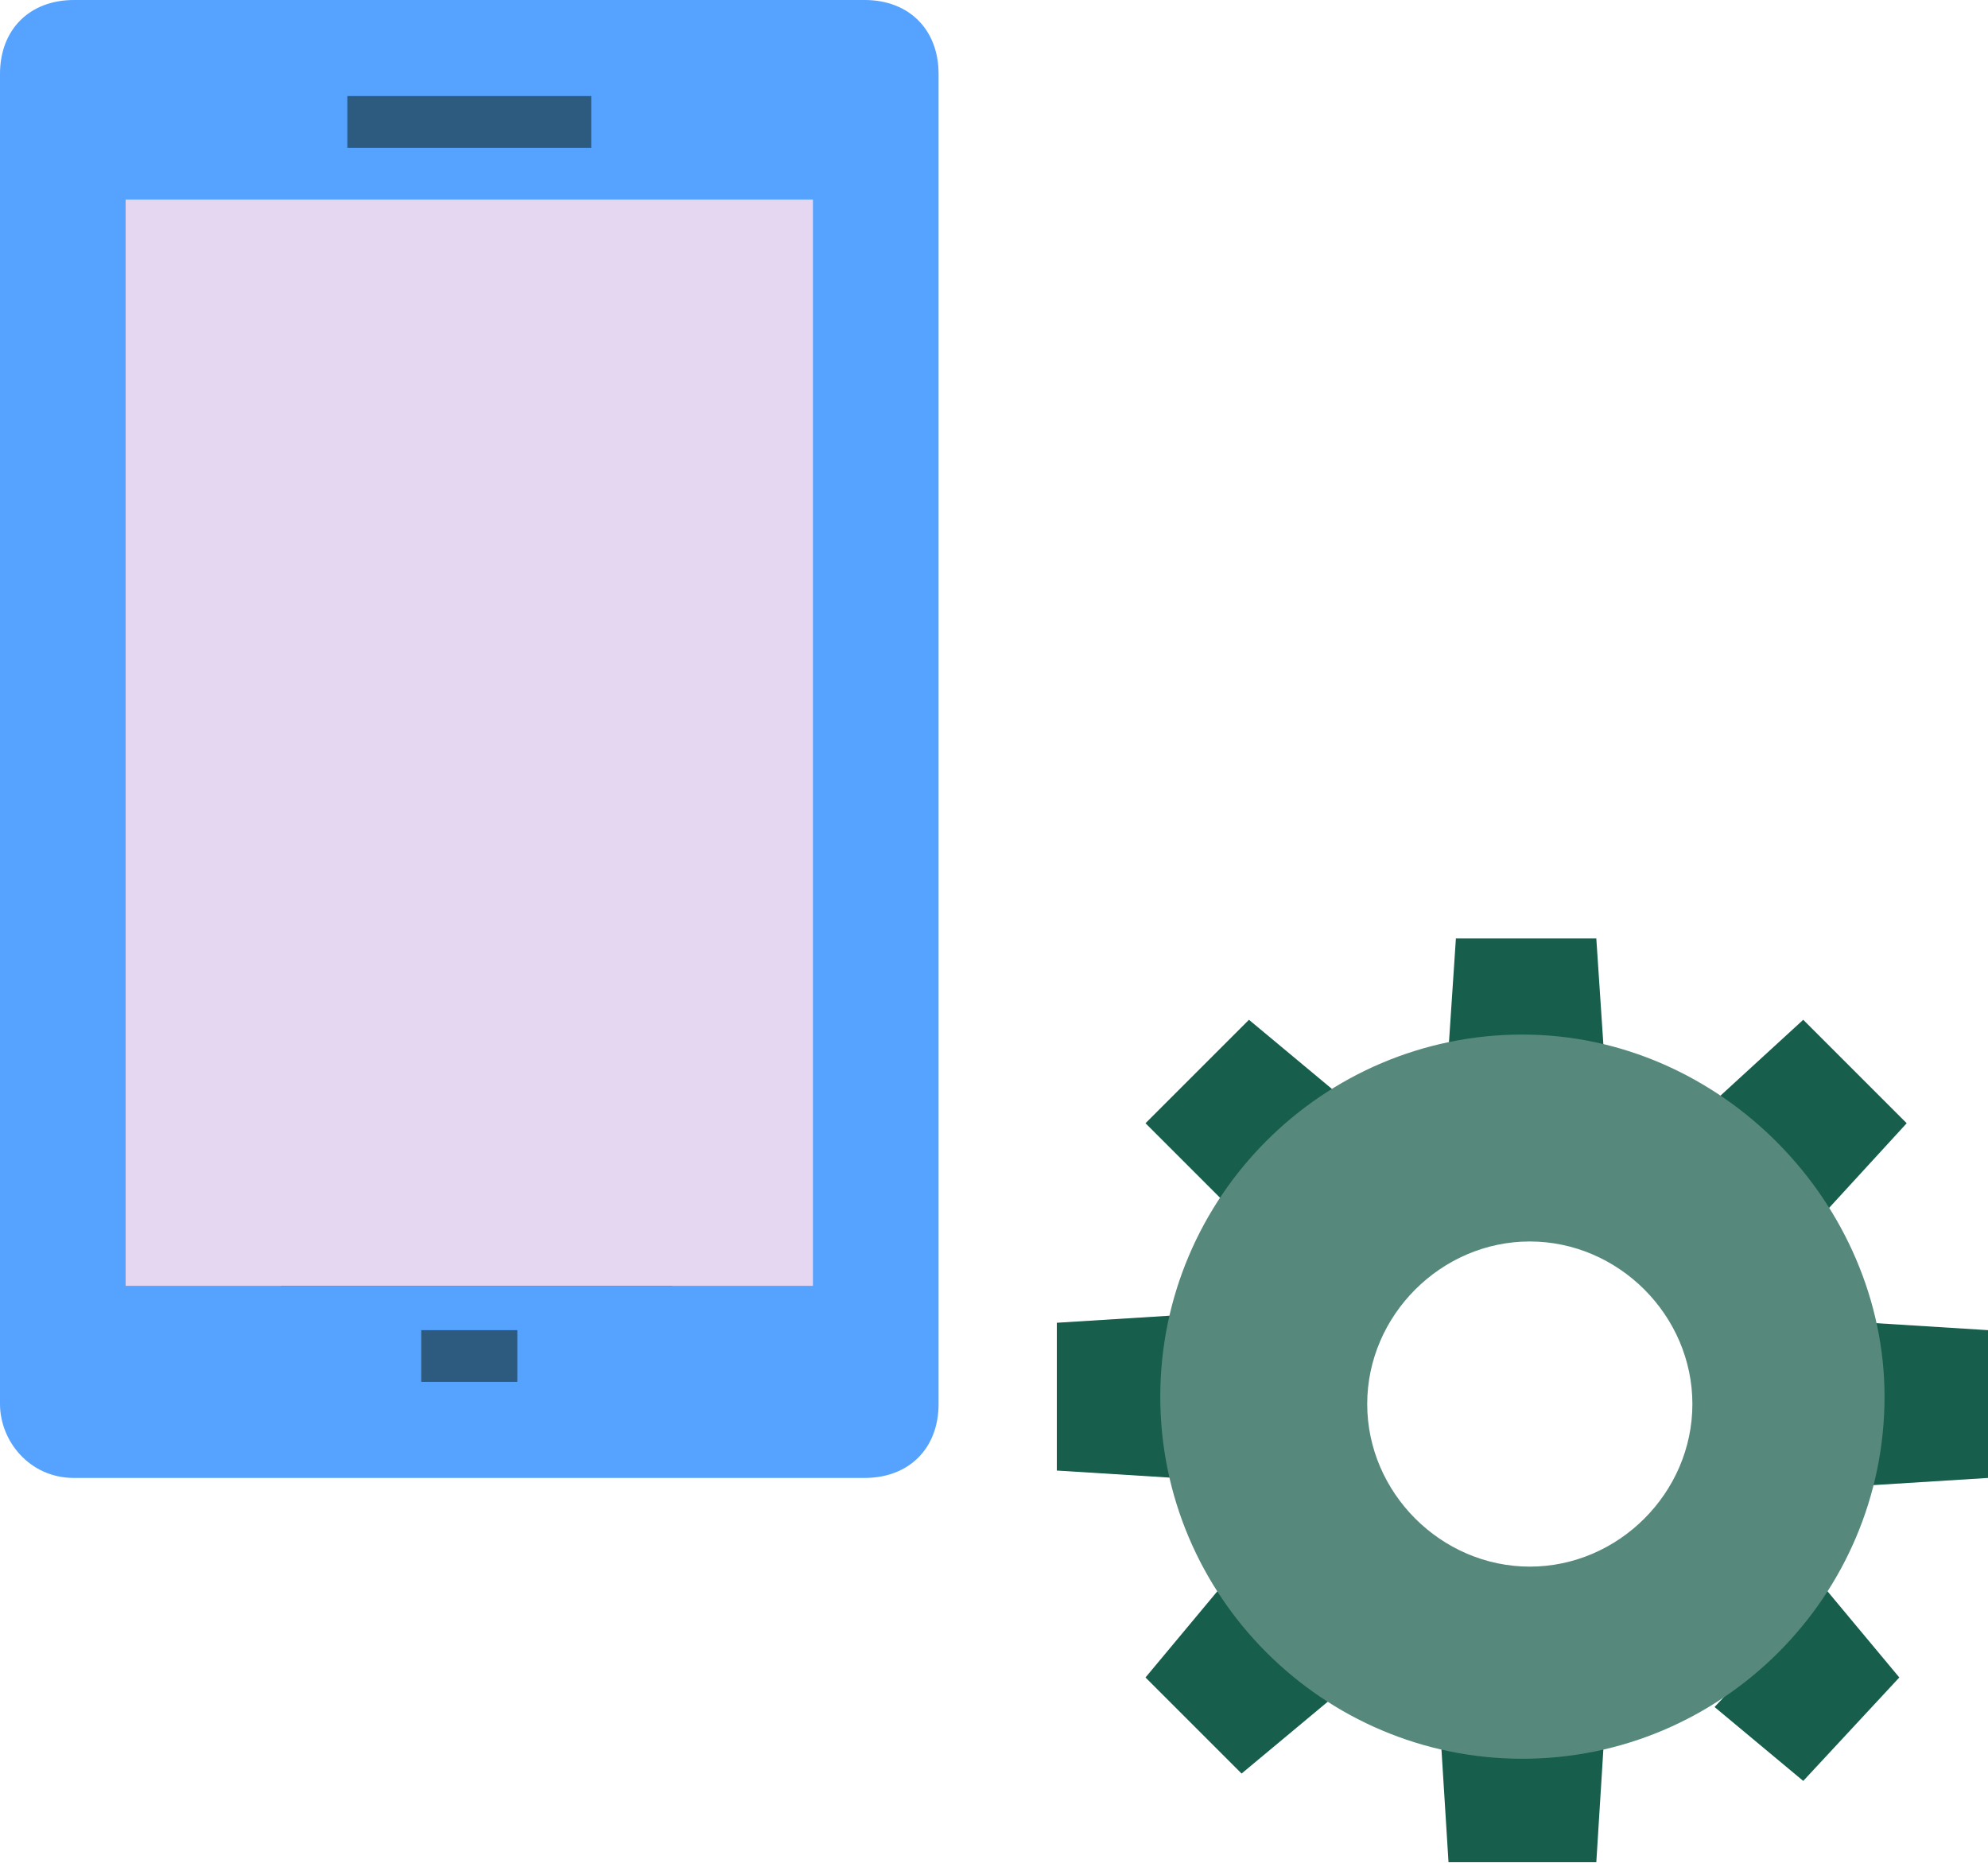
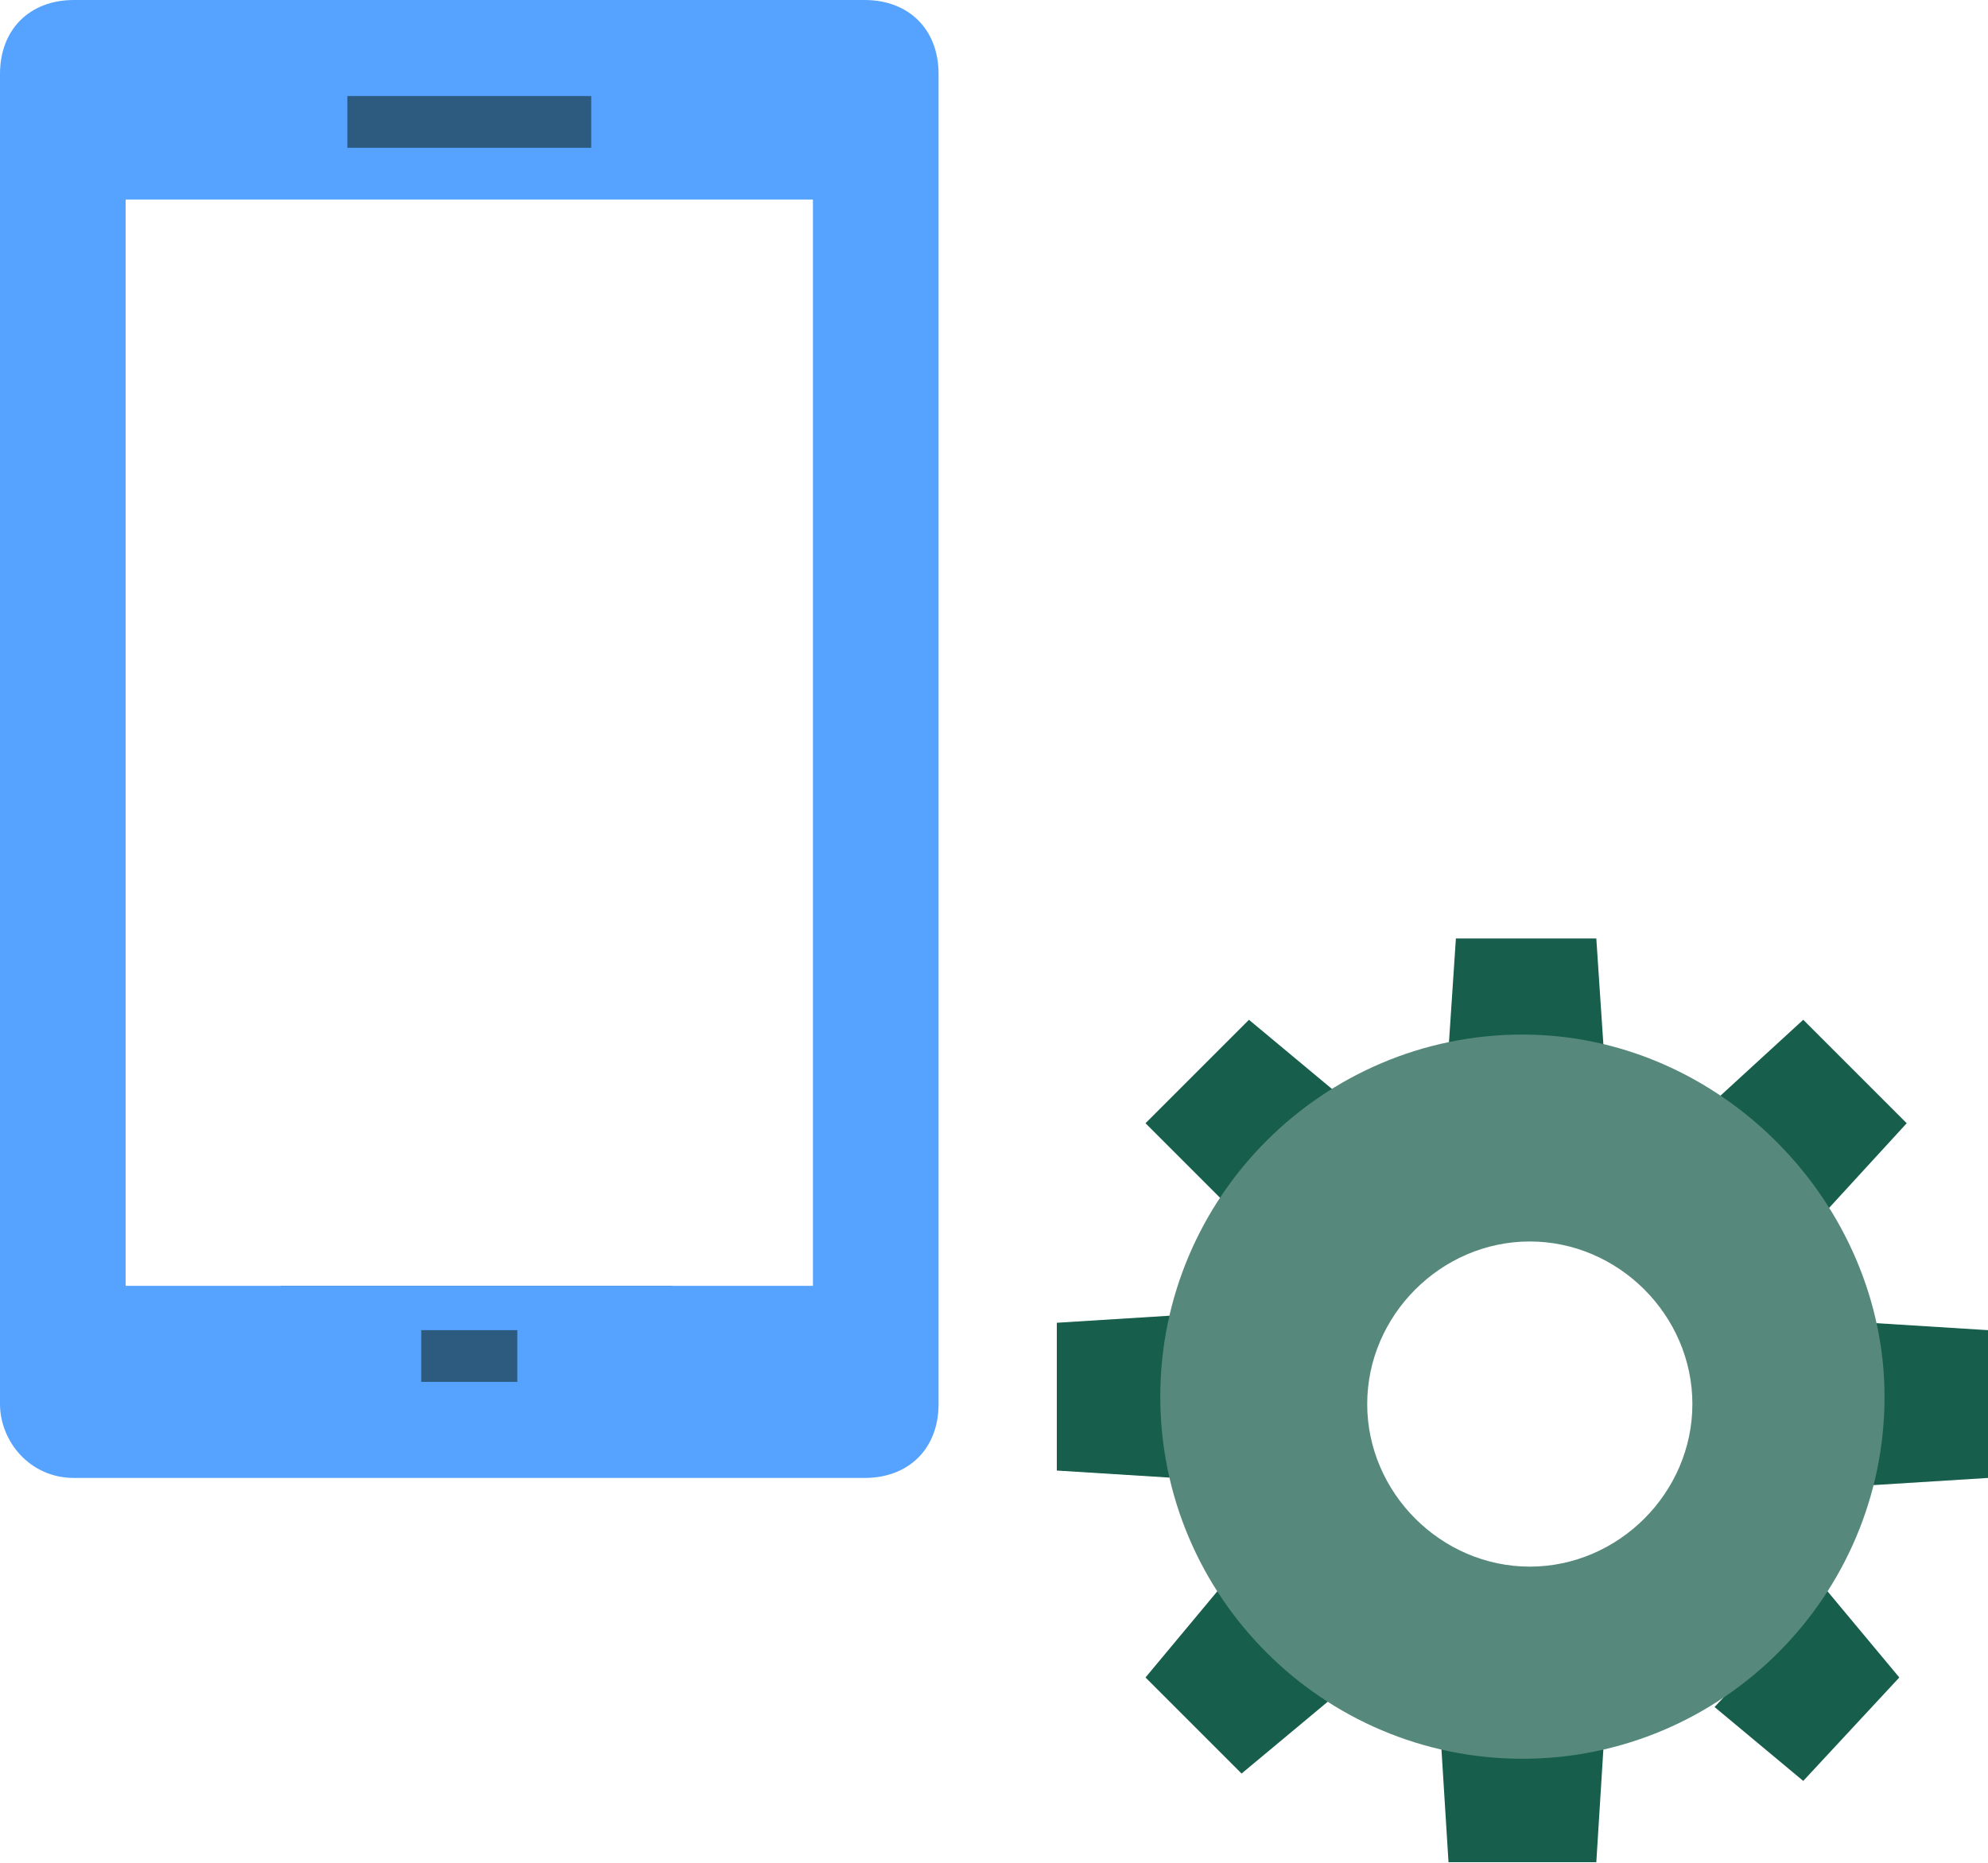
- <svg xmlns="http://www.w3.org/2000/svg" version="1.1" id="レイヤー_1" x="0px" y="0px" viewBox="0 0 26.9 25.2" style="enable-background:new 0 0 26.9 25.2;" xml:space="preserve">
-   <style type="text/css">
- 	.st0{fill:#185E4C;}
- 	.st1{fill:#E5D7F1;}
- 	.st2{fill:#2C5B7F;}
- 	.st3{fill:#56A3FF;}
- 	.st4{fill:#56897C;}
- </style>
-   <g>
-     <polygon class="st0" points="21.7,14.2 21.6,12.7 19.7,12.7 19.6,14.2  " />
-     <polygon class="st0" points="18.1,14.8 16.9,13.8 15.5,15.2 16.6,16.3  " />
-     <polygon class="st0" points="15.9,17.8 14.3,17.9 14.3,19.9 15.9,20  " />
-     <polygon class="st0" points="16.5,21.5 15.5,22.7 16.8,24 18,23  " />
-     <polygon class="st0" points="19.5,23.6 19.6,25.2 21.6,25.2 21.7,23.6  " />
-     <polygon class="st0" points="23.2,23.1 24.4,24.1 25.7,22.7 24.7,21.5  " />
-     <polygon class="st0" points="25.3,20.1 26.9,20 26.9,18 25.3,17.9  " />
-     <polygon class="st0" points="24.7,16.4 25.8,15.2 24.4,13.8 23.2,14.9  " />
-     <rect x="1.1" y="2.4" class="st1" width="10.6" height="15.3" />
-     <rect x="3.8" y="0.6" class="st2" width="5.3" height="1.8" />
-     <rect x="3.8" y="17.4" class="st2" width="5.3" height="1.8" />
-     <g>
-       <path class="st3" d="M0,19V1c0-0.6,0.4-1,1-1h10.7c0.6,0,1,0.4,1,1v18c0,0.6-0.4,1-1,1H1C0.4,20,0,19.5,0,19z M11,17.3V2.7H1.7    v14.7H11z M8,1.3H4.7V2H8V1.3z M7,18H5.7v0.7H7V18z" />
-     </g>
-     <path class="st4" d="M25.5,18.9c0,2.7-2.2,4.9-4.9,4.9s-4.9-2.2-4.9-4.9s2.2-4.9,4.9-4.9S25.5,16.3,25.5,18.9z M22.9,19   c0-1.2-1-2.2-2.2-2.2s-2.2,1-2.2,2.2s1,2.2,2.2,2.2S22.9,20.2,22.9,19z" />
-   </g>
+ <svg xmlns="http://www.w3.org/2000/svg" id="_レイヤー_1" data-name="レイヤー_1" version="1.1" viewBox="0 0 26.9 25.2">
+   <defs>
+     <style>
+       .st0 {
+         fill: #56a3ff;
+       }
+ 
+       .st1 {
+         fill: #185e4c;
+       }
+ 
+       .st2 {
+         fill: #56897c;
+       }
+ 
+       .st3 {
+         fill: #2c5b7f;
+       }
+     </style>
+   </defs>
+   <polygon class="st1" points="21.7 14.2 21.6 12.7 19.7 12.7 19.6 14.2 21.7 14.2" />
+   <polygon class="st1" points="18.1 14.8 16.9 13.8 15.5 15.2 16.6 16.3 18.1 14.8" />
+   <polygon class="st1" points="15.9 17.8 14.3 17.9 14.3 19.9 15.9 20 15.9 17.8" />
+   <polygon class="st1" points="16.5 21.5 15.5 22.7 16.8 24 18 23 16.5 21.5" />
+   <polygon class="st1" points="19.5 23.6 19.6 25.2 21.6 25.2 21.7 23.6 19.5 23.6" />
+   <polygon class="st1" points="23.2 23.1 24.4 24.1 25.7 22.7 24.7 21.5 23.2 23.1" />
+   <polygon class="st1" points="25.3 20.1 26.9 20 26.9 18 25.3 17.9 25.3 20.1" />
+   <polygon class="st1" points="24.7 16.4 25.8 15.2 24.4 13.8 23.2 14.9 24.7 16.4" />
+   <rect class="st3" x="3.8" y=".6" width="5.3" height="1.8" />
+   <rect class="st3" x="3.8" y="17.4" width="5.3" height="1.8" />
+   <path class="st0" d="M0,19V1C0,.4.4,0,1,0h10.7c.6,0,1,.4,1,1v18c0,.6-.4,1-1,1H1c-.6,0-1-.5-1-1ZM11,17.3V2.7H1.7v14.7h9.3v-.1ZM8,1.3h-3.3v.7h3.3v-.7ZM7,18h-1.3v.7h1.3v-.7Z" />
+   <path class="st2" d="M25.5,18.9c0,2.7-2.2,4.9-4.9,4.9s-4.9-2.2-4.9-4.9,2.2-4.9,4.9-4.9,4.9,2.3,4.9,4.9ZM22.9,19c0-1.2-1-2.2-2.2-2.2s-2.2,1-2.2,2.2,1,2.2,2.2,2.2,2.2-1,2.2-2.2Z" />
</svg>
